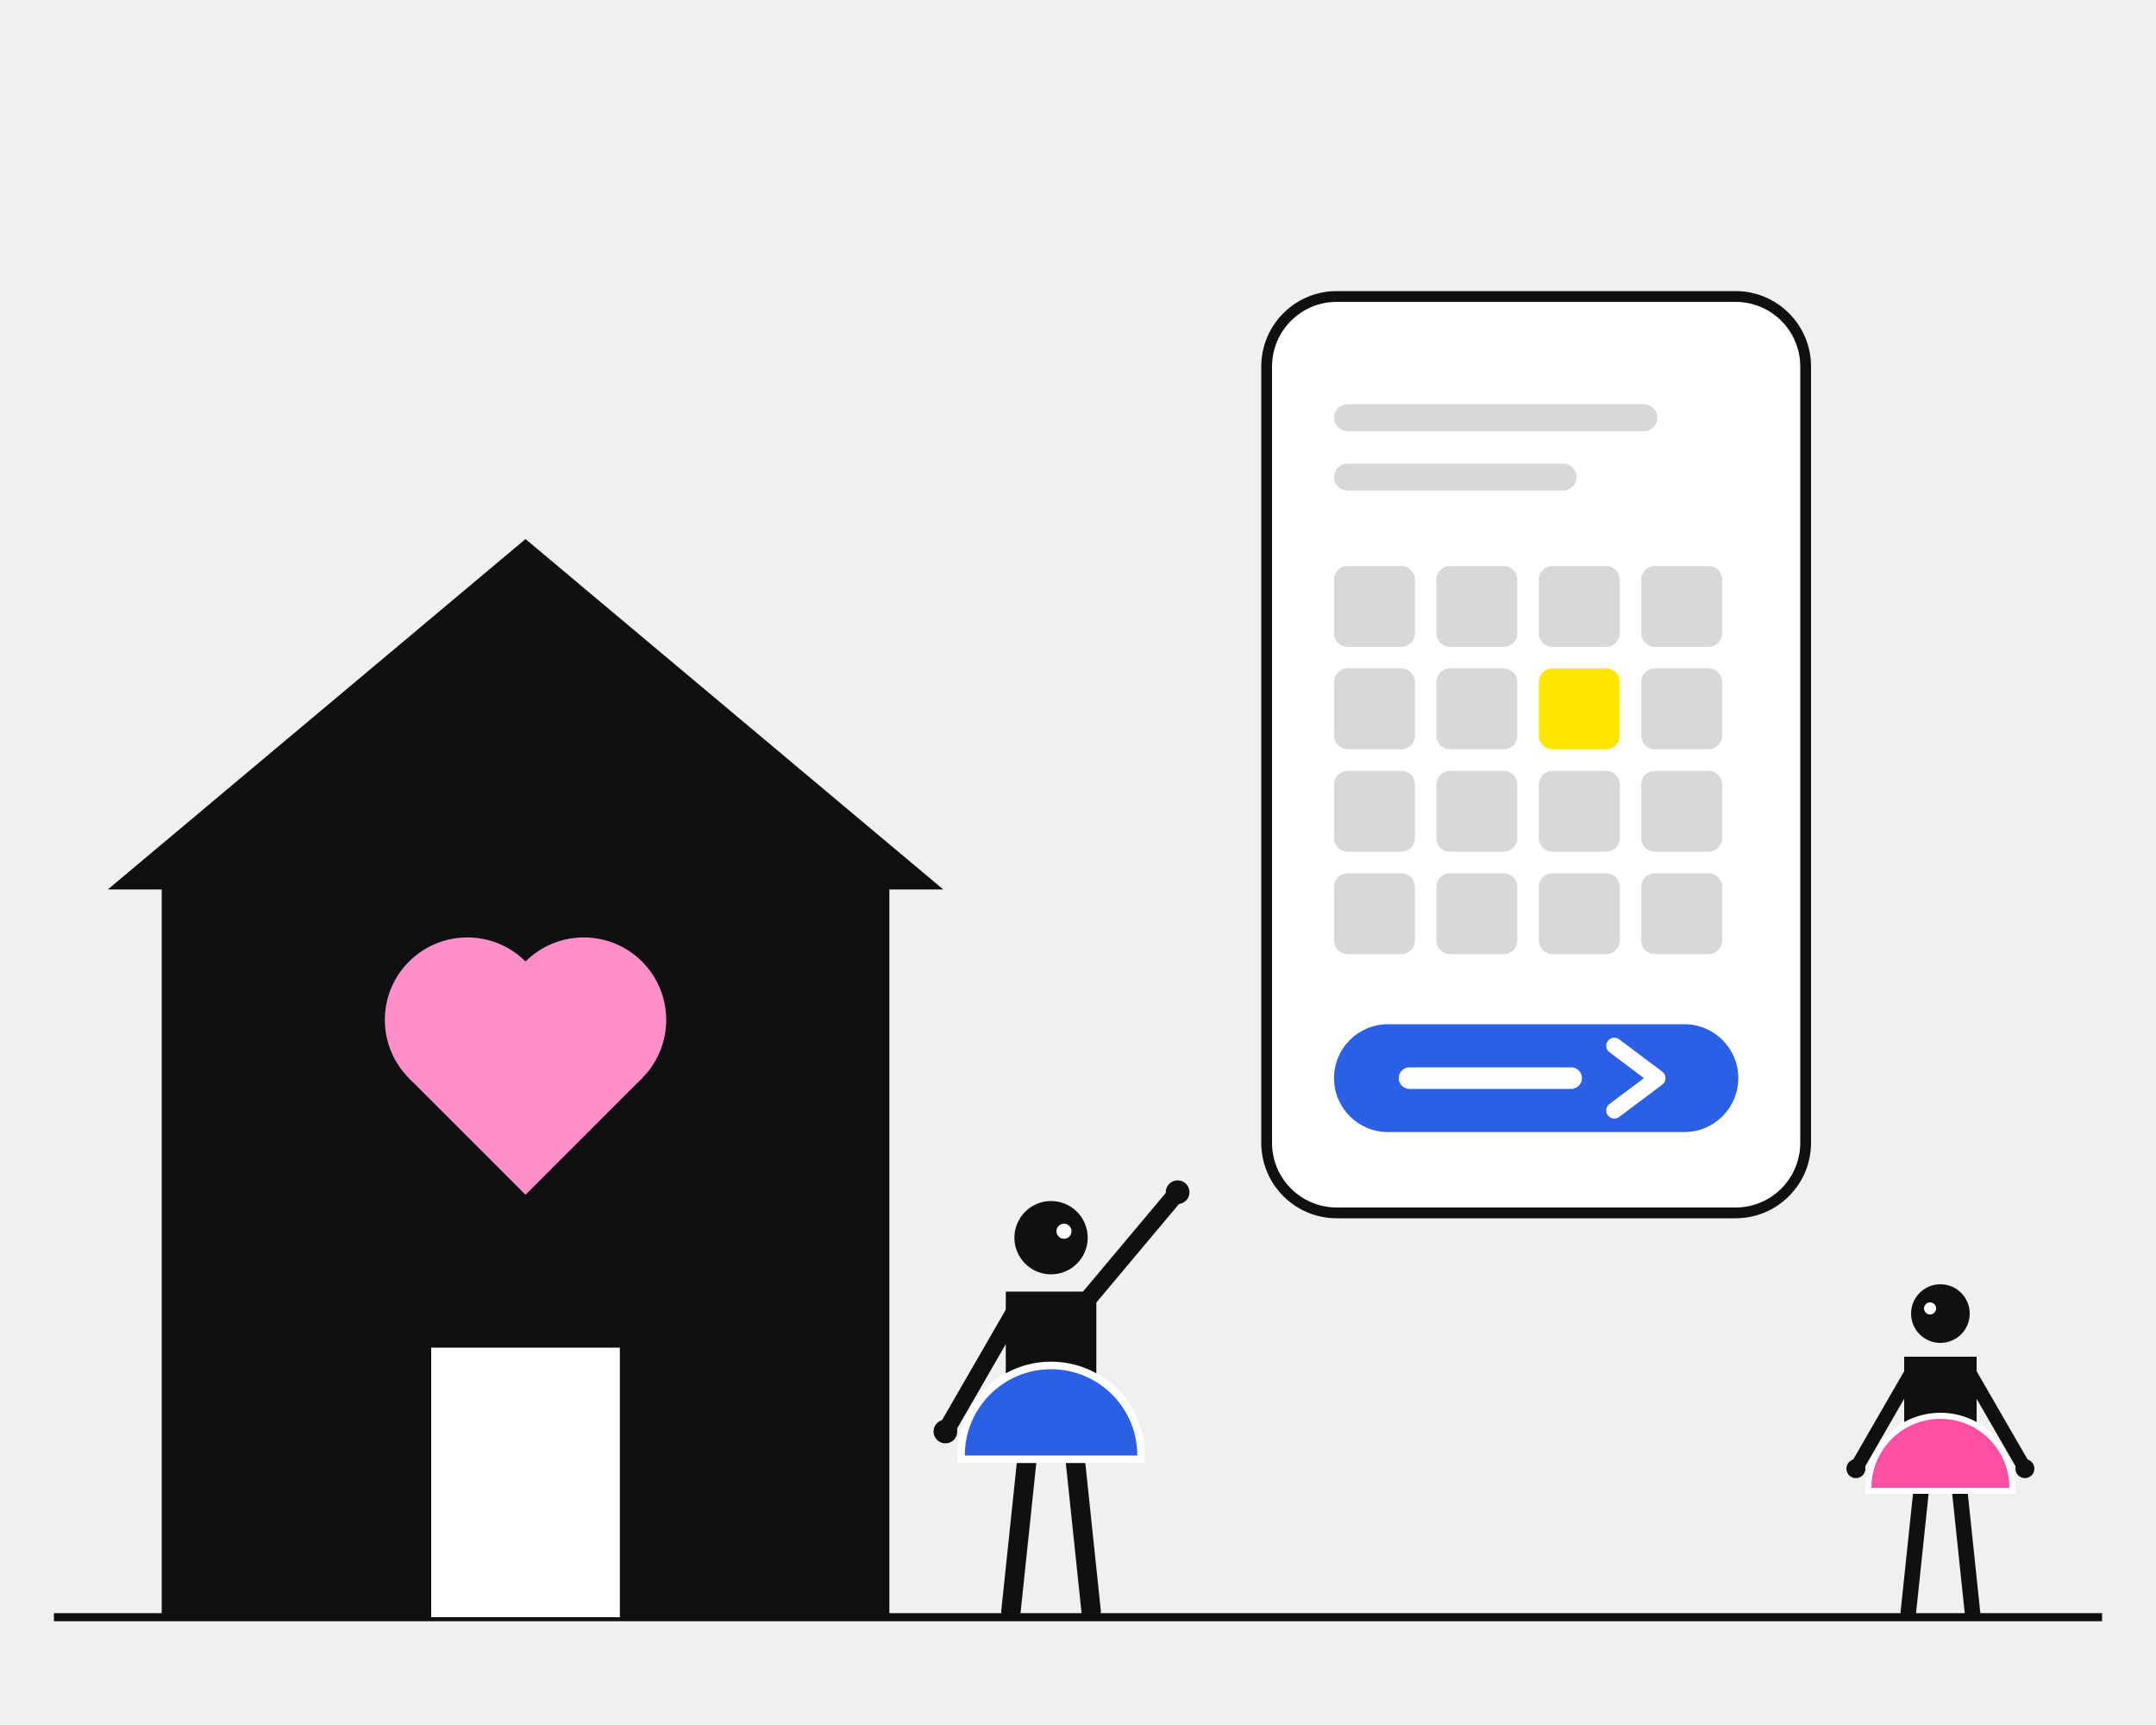
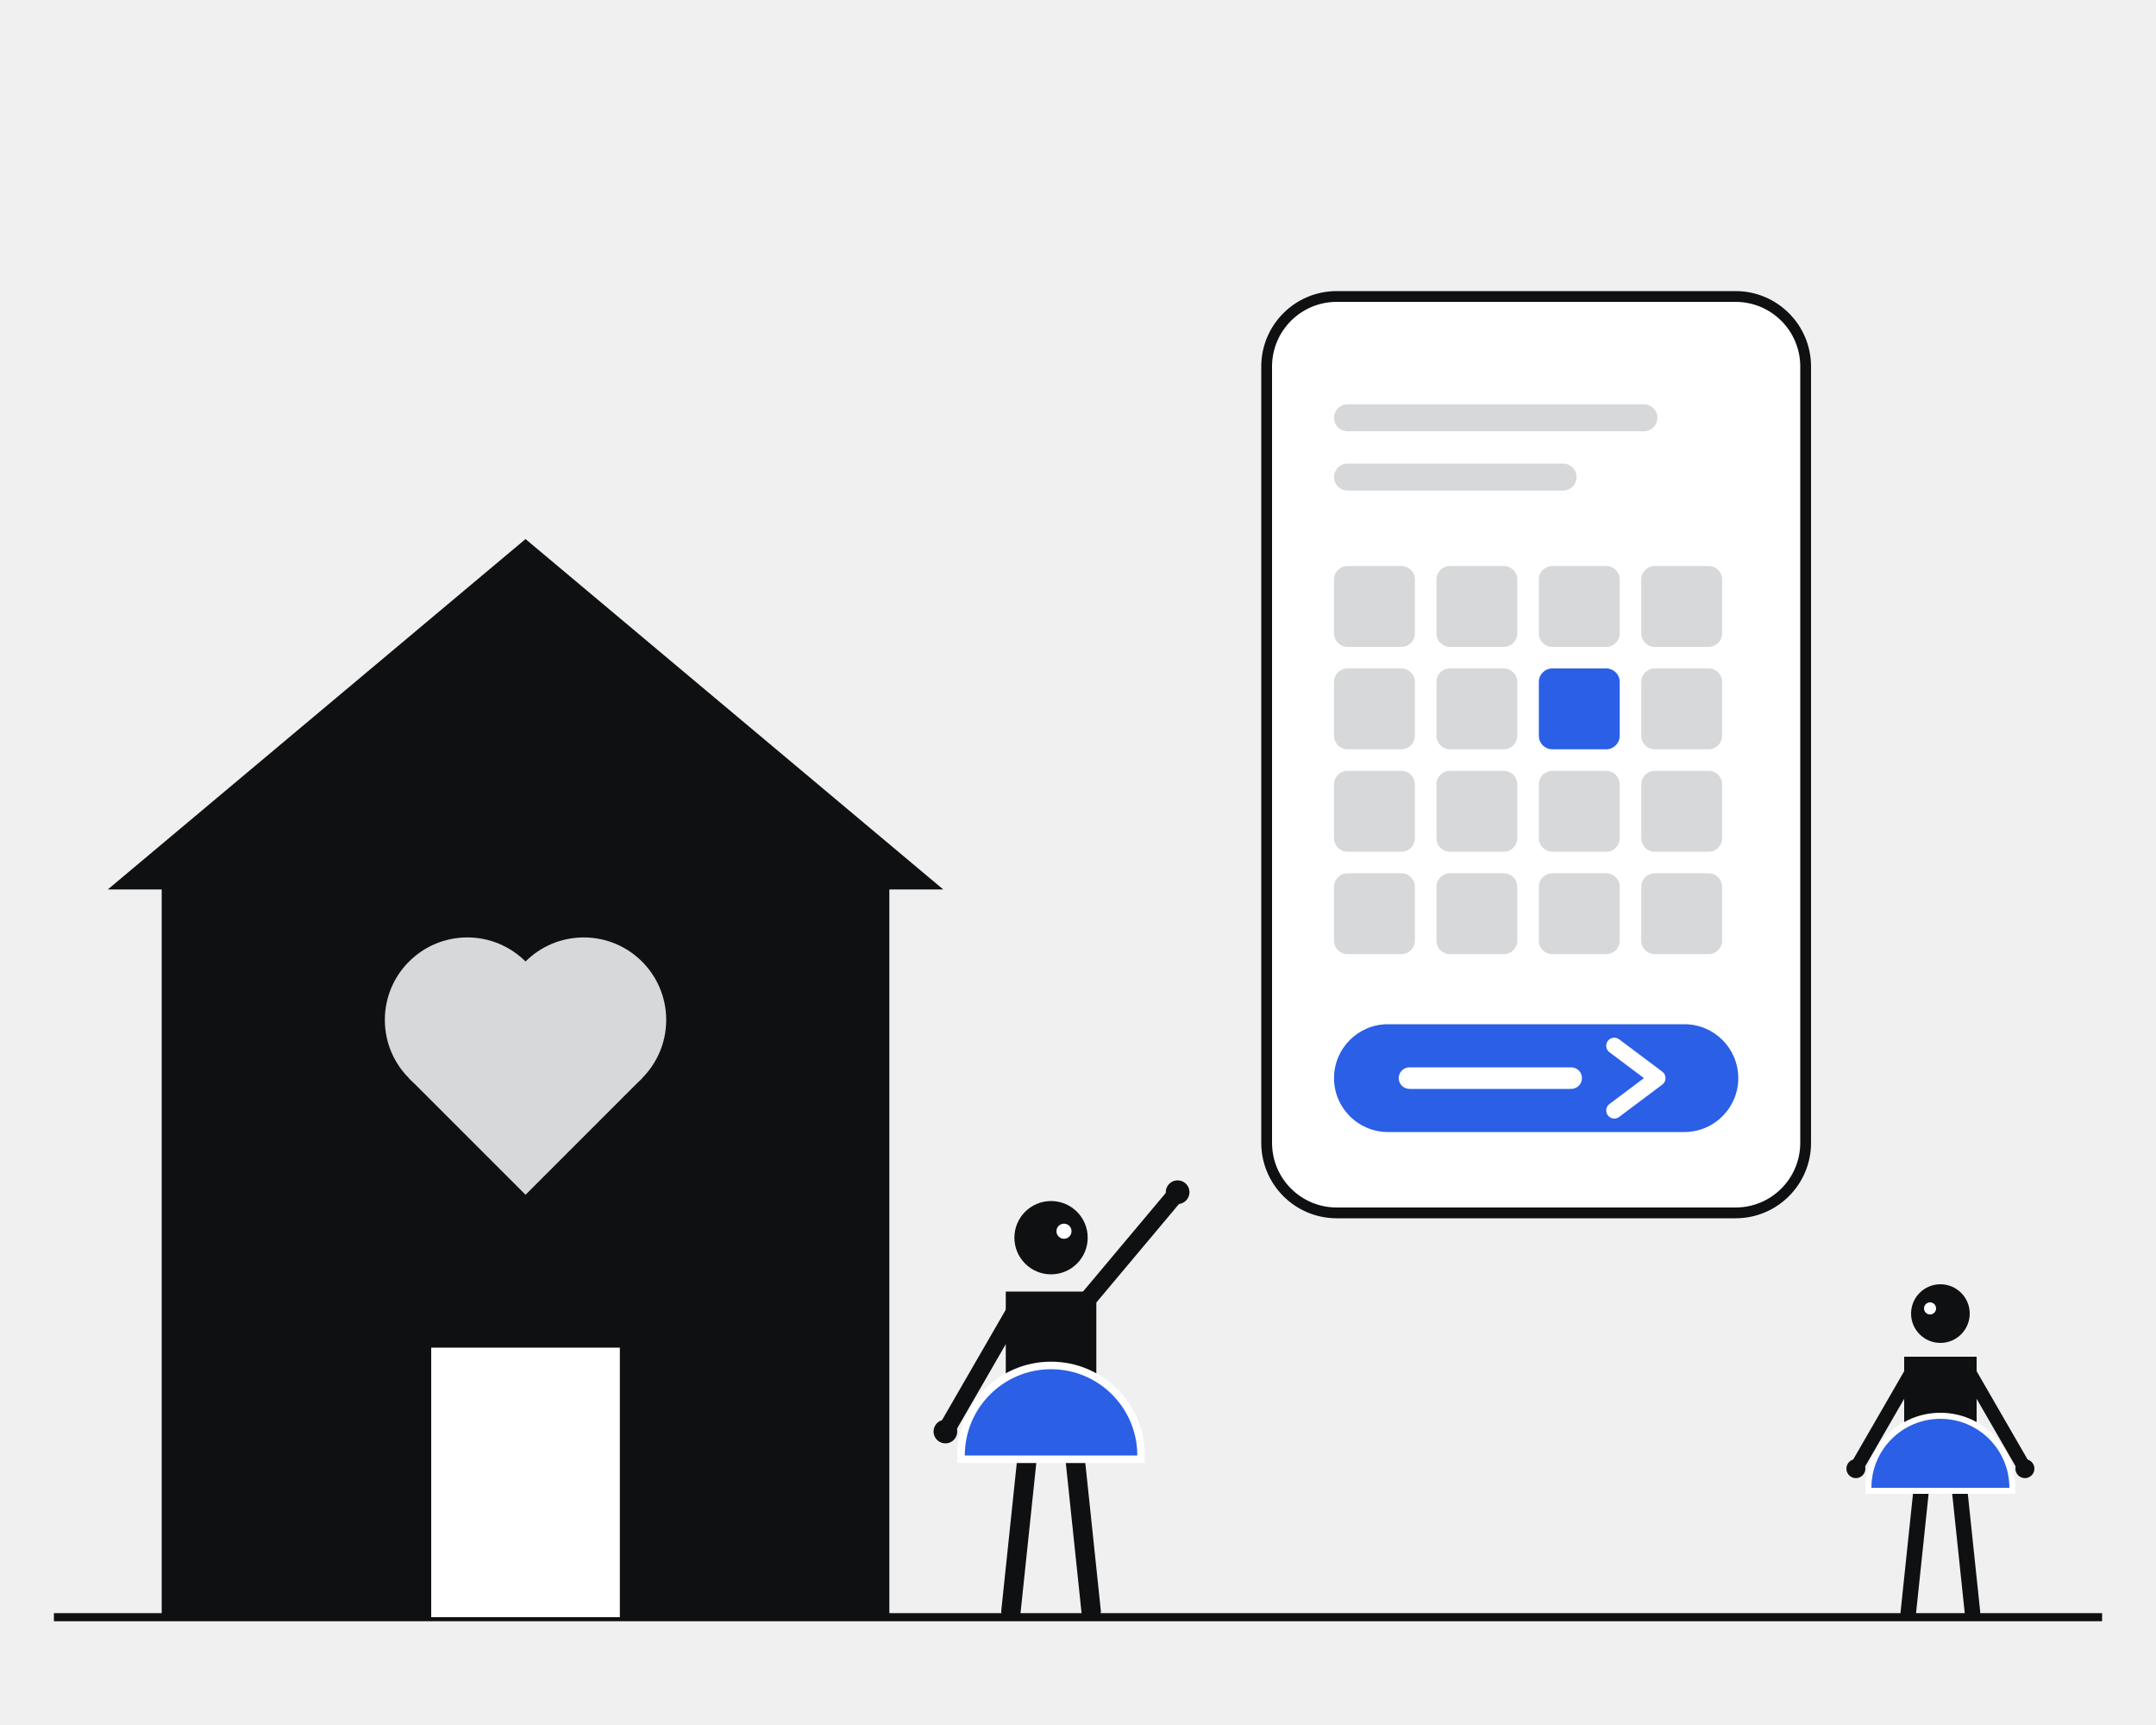
<svg xmlns="http://www.w3.org/2000/svg" viewBox="0 0 800 640" width="800" height="640" role="img">
  <defs>
    <marker id="spitze" viewBox="0 0 10 10" refX="7" refY="5" markerWidth="5" markerHeight="5" orient="auto-start-reverse">
      <path d="M0 0 L10 5 L0 10 Z" fill="#0e1011" />
    </marker>
  </defs>
  <line x1="20" y1="600" x2="780" y2="600" stroke="#0e1011" stroke-width="3" />
  <rect x="60" y="320" width="270" height="280" fill="#0e1011" />
  <path d="M40 330 L195 200 L350 330 Z" fill="#0e1011" />
  <g transform="translate(195 400) scale(.9)">
-     <rect x="-34" y="-34" width="68" height="68" transform="rotate(45)" fill="#ff8fc8" />
-     <circle cx="-24" cy="-24" r="34" fill="#ff8fc8" />
-     <circle cx="24" cy="-24" r="34" fill="#ff8fc8" />
+     <rect x="-34" y="-34" width="68" height="68" transform="rotate(45)" fill="#d6d8d9" />
+     <circle cx="-24" cy="-24" r="34" fill="#d6d8d9" />
+     <circle cx="24" cy="-24" r="34" fill="#d6d8d9" />
  </g>
  <rect x="160" y="500" width="70" height="100" fill="#fff" />
  <rect x="470" y="110" width="200" height="340" rx="26" fill="#fff" stroke="#0e1011" stroke-width="4" />
  <rect x="495" y="150" width="120" height="10" rx="5.0" fill="#d6d8d9" />
  <rect x="495" y="172" width="90" height="10" rx="5.0" fill="#d6d8d9" />
  <rect x="495" y="210" width="30" height="30" rx="5" fill="#d6d8d9" />
  <rect x="495" y="248" width="30" height="30" rx="5" fill="#d6d8d9" />
  <rect x="495" y="286" width="30" height="30" rx="5" fill="#d6d8d9" />
  <rect x="495" y="324" width="30" height="30" rx="5" fill="#d6d8d9" />
  <rect x="533" y="210" width="30" height="30" rx="5" fill="#d6d8d9" />
  <rect x="533" y="248" width="30" height="30" rx="5" fill="#d6d8d9" />
  <rect x="533" y="286" width="30" height="30" rx="5" fill="#d6d8d9" />
  <rect x="533" y="324" width="30" height="30" rx="5" fill="#d6d8d9" />
  <rect x="571" y="210" width="30" height="30" rx="5" fill="#d6d8d9" />
-   <rect x="571" y="248" width="30" height="30" rx="5" fill="#ffe600" />
+   <rect x="571" y="248" width="30" height="30" rx="5" fill="#2a5fe6" />
  <rect x="571" y="286" width="30" height="30" rx="5" fill="#d6d8d9" />
  <rect x="571" y="324" width="30" height="30" rx="5" fill="#d6d8d9" />
  <rect x="609" y="210" width="30" height="30" rx="5" fill="#d6d8d9" />
  <rect x="609" y="248" width="30" height="30" rx="5" fill="#d6d8d9" />
  <rect x="609" y="286" width="30" height="30" rx="5" fill="#d6d8d9" />
  <rect x="609" y="324" width="30" height="30" rx="5" fill="#d6d8d9" />
  <rect x="495" y="380" width="150" height="40" rx="20.0" fill="#2a5fe6" />
  <rect x="519" y="396.0" width="68" height="8" rx="4" fill="#fff" />
  <path d="M599 388.0 L615 400.0 L599 412.0" fill="none" stroke="#fff" stroke-width="6" stroke-linecap="round" stroke-linejoin="round" />
  <g transform="translate(390 600) scale(0.4)">
    <g transform="translate(-22 -150) rotate(6)">
      <rect x="-9.0" y="0" width="18" height="150" rx="4" fill="#0e1011" />
    </g>
    <g transform="translate(22 -150) rotate(-6)">
      <rect x="-9.0" y="0" width="18" height="150" rx="4" fill="#0e1011" />
    </g>
    <rect x="-42" y="-302" width="84" height="96" fill="#0e1011" />
    <g transform="translate(-30 -290) rotate(30)">
      <rect x="-8.0" y="0" width="16" height="132" fill="#0e1011" />
      <circle cx="0" cy="136" r="11" fill="#0e1011" />
    </g>
    <g transform="translate(30 -290) rotate(-140)">
      <rect x="-8.0" y="0" width="16" height="132" fill="#0e1011" />
      <circle cx="0" cy="136" r="11" fill="#0e1011" />
    </g>
    <path d="M-80 -150 A80 80 0 0 1 80 -150 Z" fill="#2a5fe6" stroke="#fff" stroke-width="14" paint-order="stroke" />
    <circle cx="0" cy="-352" r="34" fill="#0e1011" />
    <circle cx="12" cy="-358" r="7" fill="#fff" />
  </g>
  <g transform="translate(720 600) scale(0.32)">
    <g transform="translate(-22 -150) rotate(6)">
      <rect x="-9.0" y="0" width="18" height="150" rx="4" fill="#0e1011" />
    </g>
    <g transform="translate(22 -150) rotate(-6)">
      <rect x="-9.0" y="0" width="18" height="150" rx="4" fill="#0e1011" />
    </g>
    <rect x="-42" y="-302" width="84" height="96" fill="#0e1011" />
    <g transform="translate(-30 -290) rotate(30)">
      <rect x="-8.0" y="0" width="16" height="132" fill="#0e1011" />
      <circle cx="0" cy="136" r="11" fill="#0e1011" />
    </g>
    <g transform="translate(30 -290) rotate(-30)">
      <rect x="-8.0" y="0" width="16" height="132" fill="#0e1011" />
      <circle cx="0" cy="136" r="11" fill="#0e1011" />
    </g>
-     <path d="M-80 -150 A80 80 0 0 1 80 -150 Z" fill="#ff4fa3" stroke="#fff" stroke-width="14" paint-order="stroke" />
+     <path d="M-80 -150 A80 80 0 0 1 80 -150 Z" fill="#2a5fe6" stroke="#fff" stroke-width="14" paint-order="stroke" />
    <circle cx="0" cy="-352" r="34" fill="#0e1011" />
    <circle cx="-12" cy="-358" r="7" fill="#fff" />
  </g>
</svg>
